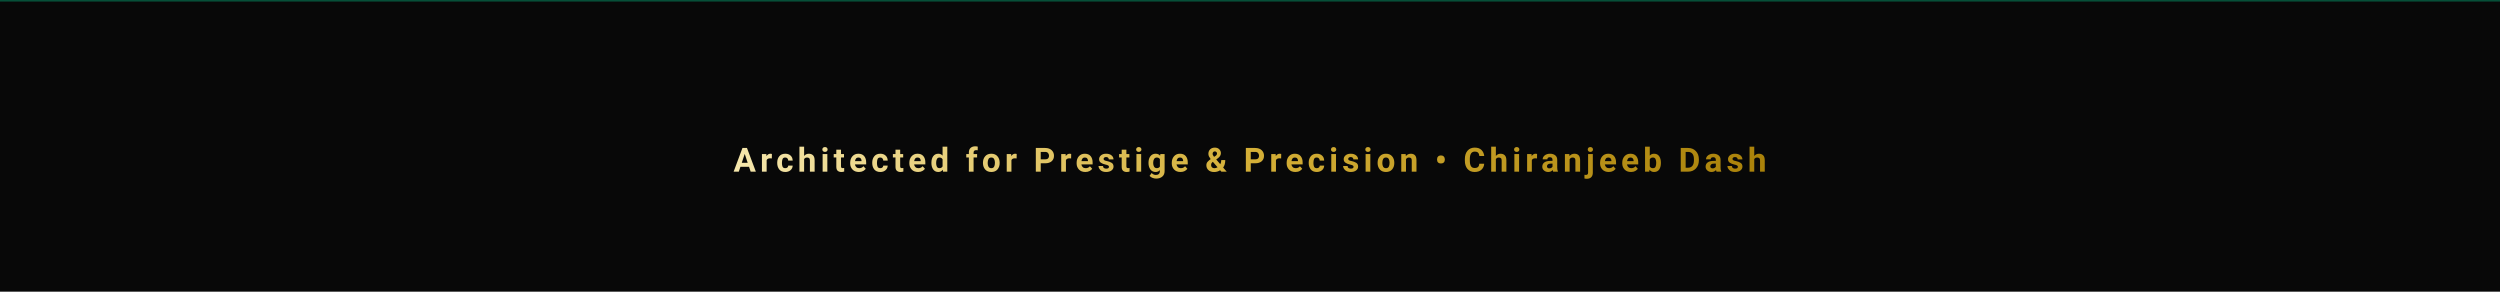
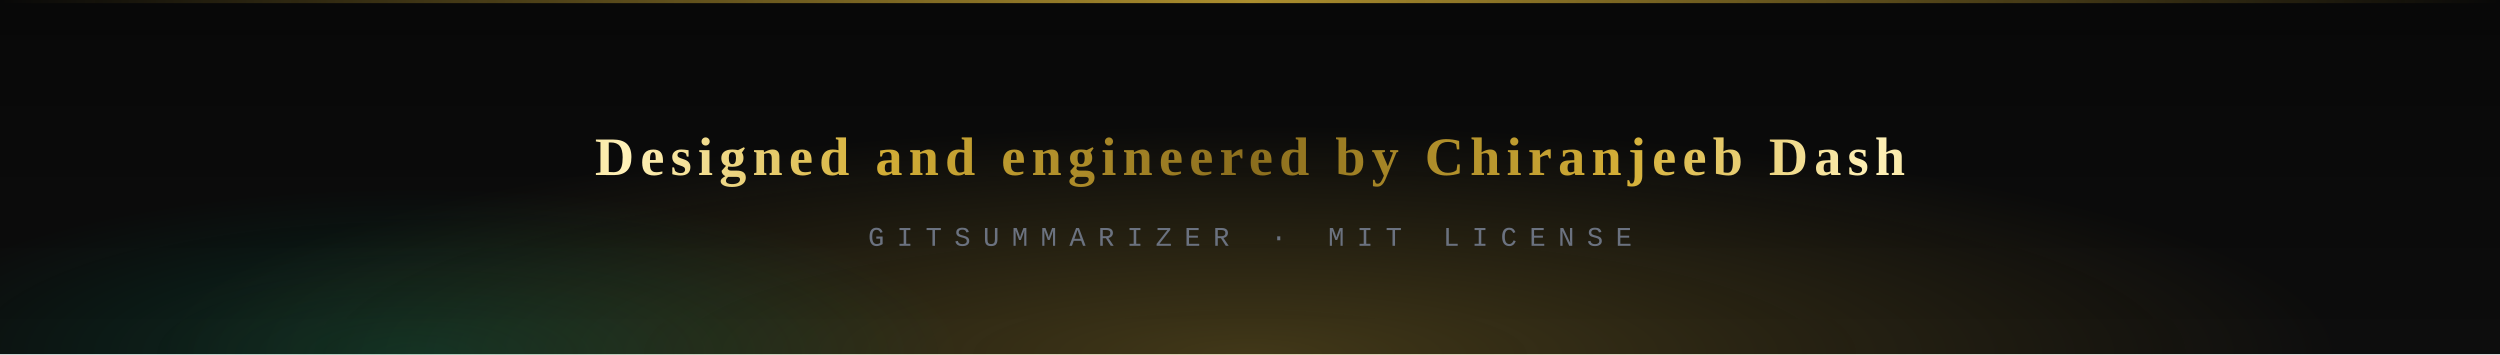
- <svg xmlns="http://www.w3.org/2000/svg" width="100%" height="140" viewBox="0 0 1200 140" style="background-color: #080808; border-radius: 12px; overflow: hidden;">
+ <svg xmlns="http://www.w3.org/2000/svg" width="1200" height="170" viewBox="0 0 1200 170" role="img" aria-labelledby="t">
  <defs>
-     <linearGradient id="footerWave" x1="0%" y1="100%" x2="100%" y2="0%">
-       <stop offset="0%" stop-color="#059669" stop-opacity="0.35" />
-       <stop offset="50%" stop-color="#141E15" stop-opacity="0.7" />
-       <stop offset="100%" stop-color="#D4AF37" stop-opacity="0.4" />
+     <linearGradient id="bg" x1="0" y1="0" x2="0" y2="1">
+       <stop offset="0" stop-color="#080808" />
+       <stop offset="1" stop-color="#0D0D0D" />
    </linearGradient>
-     <linearGradient id="goldCredit" x1="0%" y1="0%" x2="100%" y2="0%">
-       <stop offset="0%" stop-color="#F5E6AB" />
-       <stop offset="50%" stop-color="#D4AF37" />
-       <stop offset="100%" stop-color="#AA820A" />
+     <radialGradient id="goldGlow" cx="50%" cy="50%" r="50%">
+       <stop offset="0" stop-color="#D4AF37" stop-opacity=".26" />
+       <stop offset="1" stop-color="#D4AF37" stop-opacity="0" />
+     </radialGradient>
+     <radialGradient id="emeraldGlow" cx="50%" cy="50%" r="50%">
+       <stop offset="0" stop-color="#059669" stop-opacity=".22" />
+       <stop offset="1" stop-color="#059669" stop-opacity="0" />
+     </radialGradient>
+     <linearGradient id="shimmer" gradientUnits="userSpaceOnUse" x1="0" y1="0" x2="600" y2="0" spreadMethod="repeat">
+       <stop offset="0" stop-color="#8A6D1D" />
+       <stop offset=".3" stop-color="#D4AF37" />
+       <stop offset=".5" stop-color="#FFF1B8" />
+       <stop offset=".7" stop-color="#D4AF37" />
+       <stop offset="1" stop-color="#8A6D1D" />
+       <animateTransform attributeName="gradientTransform" type="translate" from="0 0" to="600 0" dur="6s" repeatCount="indefinite" />
+     </linearGradient>
+     <linearGradient id="edge" gradientUnits="userSpaceOnUse" x1="0" y1="0" x2="1200" y2="0">
+       <stop offset="0" stop-color="#D4AF37" stop-opacity="0" />
+       <stop offset=".5" stop-color="#D4AF37" stop-opacity=".8" />
+       <stop offset="1" stop-color="#D4AF37" stop-opacity="0" />
    </linearGradient>
  </defs>
-   <style>
-     .footer-text {
-       font-size: 16px;
-       font-weight: 600;
-       font-family: -apple-system, BlinkMacSystemFont, "Segoe UI", Roboto, sans-serif;
-       letter-spacing: 2px;
-       text-transform: uppercase;
-       fill: url(#goldCredit);
-     }
-   </style>
-   <rect width="100%" height="100%" fill="#080808" />
-   <path fill="url(#footerWave)">
-     <animate attributeName="d" dur="16s" repeatCount="indefinite" calcMode="spline" keyTimes="0; 0.5; 1" keySplines="0.4 0 0.2 1; 0.4 0 0.2 1" values="         M 0 140 L 0 50 C 350 10, 750 90, 1200 40 L 1200 140 Z;         M 0 140 L 0 35 C 400 80, 800 20, 1200 60 L 1200 140 Z;         M 0 140 L 0 50 C 350 10, 750 90, 1200 40 L 1200 140 Z       " />
-   </path>
-   <line x1="0" y1="0" x2="1200" y2="0" stroke="#059669" stroke-width="1.5" stroke-opacity="0.5" />
-   <text x="50%" y="78" text-anchor="middle" dominant-baseline="middle" class="footer-text">Architected for Prestige &amp; Precision • Chiranjeeb Dash</text>
+   <rect width="1200" height="170" fill="url(#bg)" />
+   <ellipse cx="600" cy="170" rx="520" ry="110" fill="url(#goldGlow)">
+     <animate attributeName="rx" values="420;560;420" dur="8s" repeatCount="indefinite" />
+   </ellipse>
+   <ellipse cx="200" cy="170" rx="260" ry="80" fill="url(#emeraldGlow)">
+     <animate attributeName="cx" values="200;1000;200" dur="18s" repeatCount="indefinite" calcMode="spline" keyTimes="0;.5;1" keySplines=".45 0 .55 1;.45 0 .55 1" />
+   </ellipse>
+   <g>
+     <circle cx="367" cy="180" r="1.4" fill="#D4AF37" opacity="0">
+       <animate attributeName="cy" from="180" to="-10" dur="9.9s" begin="-2.8s" repeatCount="indefinite" />
+       <animate attributeName="opacity" values="0;.85;0" dur="9.9s" begin="-2.8s" repeatCount="indefinite" />
+     </circle>
+     <circle cx="472" cy="180" r="2.2" fill="#D4AF37" opacity="0">
+       <animate attributeName="cy" from="180" to="-10" dur="10.3s" begin="-9.9s" repeatCount="indefinite" />
+       <animate attributeName="opacity" values="0;.85;0" dur="10.3s" begin="-9.9s" repeatCount="indefinite" />
+     </circle>
+     <circle cx="405" cy="180" r="1.5" fill="#D4AF37" opacity="0">
+       <animate attributeName="cy" from="180" to="-10" dur="8.7s" begin="-0.0s" repeatCount="indefinite" />
+       <animate attributeName="opacity" values="0;.85;0" dur="8.7s" begin="-0.0s" repeatCount="indefinite" />
+     </circle>
+     <circle cx="789" cy="180" r="2.1" fill="#D4AF37" opacity="0">
+       <animate attributeName="cy" from="180" to="-10" dur="10.0s" begin="-1.4s" repeatCount="indefinite" />
+       <animate attributeName="opacity" values="0;.85;0" dur="10.0s" begin="-1.4s" repeatCount="indefinite" />
+     </circle>
+     <circle cx="505" cy="180" r="2.1" fill="#D4AF37" opacity="0">
+       <animate attributeName="cy" from="180" to="-10" dur="11.9s" begin="-5.2s" repeatCount="indefinite" />
+       <animate attributeName="opacity" values="0;.85;0" dur="11.9s" begin="-5.2s" repeatCount="indefinite" />
+     </circle>
+     <circle cx="863" cy="180" r="1.7" fill="#D4AF37" opacity="0">
+       <animate attributeName="cy" from="180" to="-10" dur="7.2s" begin="-2.4s" repeatCount="indefinite" />
+       <animate attributeName="opacity" values="0;.85;0" dur="7.2s" begin="-2.4s" repeatCount="indefinite" />
+     </circle>
+     <circle cx="1048" cy="180" r="1.8" fill="#D4AF37" opacity="0">
+       <animate attributeName="cy" from="180" to="-10" dur="11.5s" begin="-10.8s" repeatCount="indefinite" />
+       <animate attributeName="opacity" values="0;.85;0" dur="11.5s" begin="-10.8s" repeatCount="indefinite" />
+     </circle>
+     <circle cx="77" cy="180" r="1.0" fill="#D4AF37" opacity="0">
+       <animate attributeName="cy" from="180" to="-10" dur="12.7s" begin="-1.6s" repeatCount="indefinite" />
+       <animate attributeName="opacity" values="0;.85;0" dur="12.7s" begin="-1.6s" repeatCount="indefinite" />
+     </circle>
+     <circle cx="70" cy="180" r="1.4" fill="#D4AF37" opacity="0">
+       <animate attributeName="cy" from="180" to="-10" dur="10.9s" begin="-3.7s" repeatCount="indefinite" />
+       <animate attributeName="opacity" values="0;.85;0" dur="10.9s" begin="-3.7s" repeatCount="indefinite" />
+     </circle>
+     <circle cx="1022" cy="180" r="1.0" fill="#D4AF37" opacity="0">
+       <animate attributeName="cy" from="180" to="-10" dur="11.7s" begin="-5.5s" repeatCount="indefinite" />
+       <animate attributeName="opacity" values="0;.85;0" dur="11.7s" begin="-5.5s" repeatCount="indefinite" />
+     </circle>
+     <circle cx="511" cy="180" r="0.9" fill="#D4AF37" opacity="0">
+       <animate attributeName="cy" from="180" to="-10" dur="8.4s" begin="-5.7s" repeatCount="indefinite" />
+       <animate attributeName="opacity" values="0;.85;0" dur="8.4s" begin="-5.7s" repeatCount="indefinite" />
+     </circle>
+     <circle cx="175" cy="180" r="1.0" fill="#D4AF37" opacity="0">
+       <animate attributeName="cy" from="180" to="-10" dur="10.3s" begin="-8.5s" repeatCount="indefinite" />
+       <animate attributeName="opacity" values="0;.85;0" dur="10.3s" begin="-8.5s" repeatCount="indefinite" />
+     </circle>
+   </g>
+   <rect x="0" y="0" width="1200" height="1.5" fill="url(#edge)" />
+   <text x="600" y="84" text-anchor="middle" font-family="Georgia,'Times New Roman',serif" font-size="26" font-weight="700" letter-spacing="3" fill="url(#shimmer)">Designed and engineered by Chiranjeeb Dash</text>
+   <text x="600" y="118" text-anchor="middle" font-family="'Courier New',Courier,monospace" font-size="13" letter-spacing="6" fill="#6B7280">GITSUMMARIZER · MIT LICENSE</text>
</svg>
